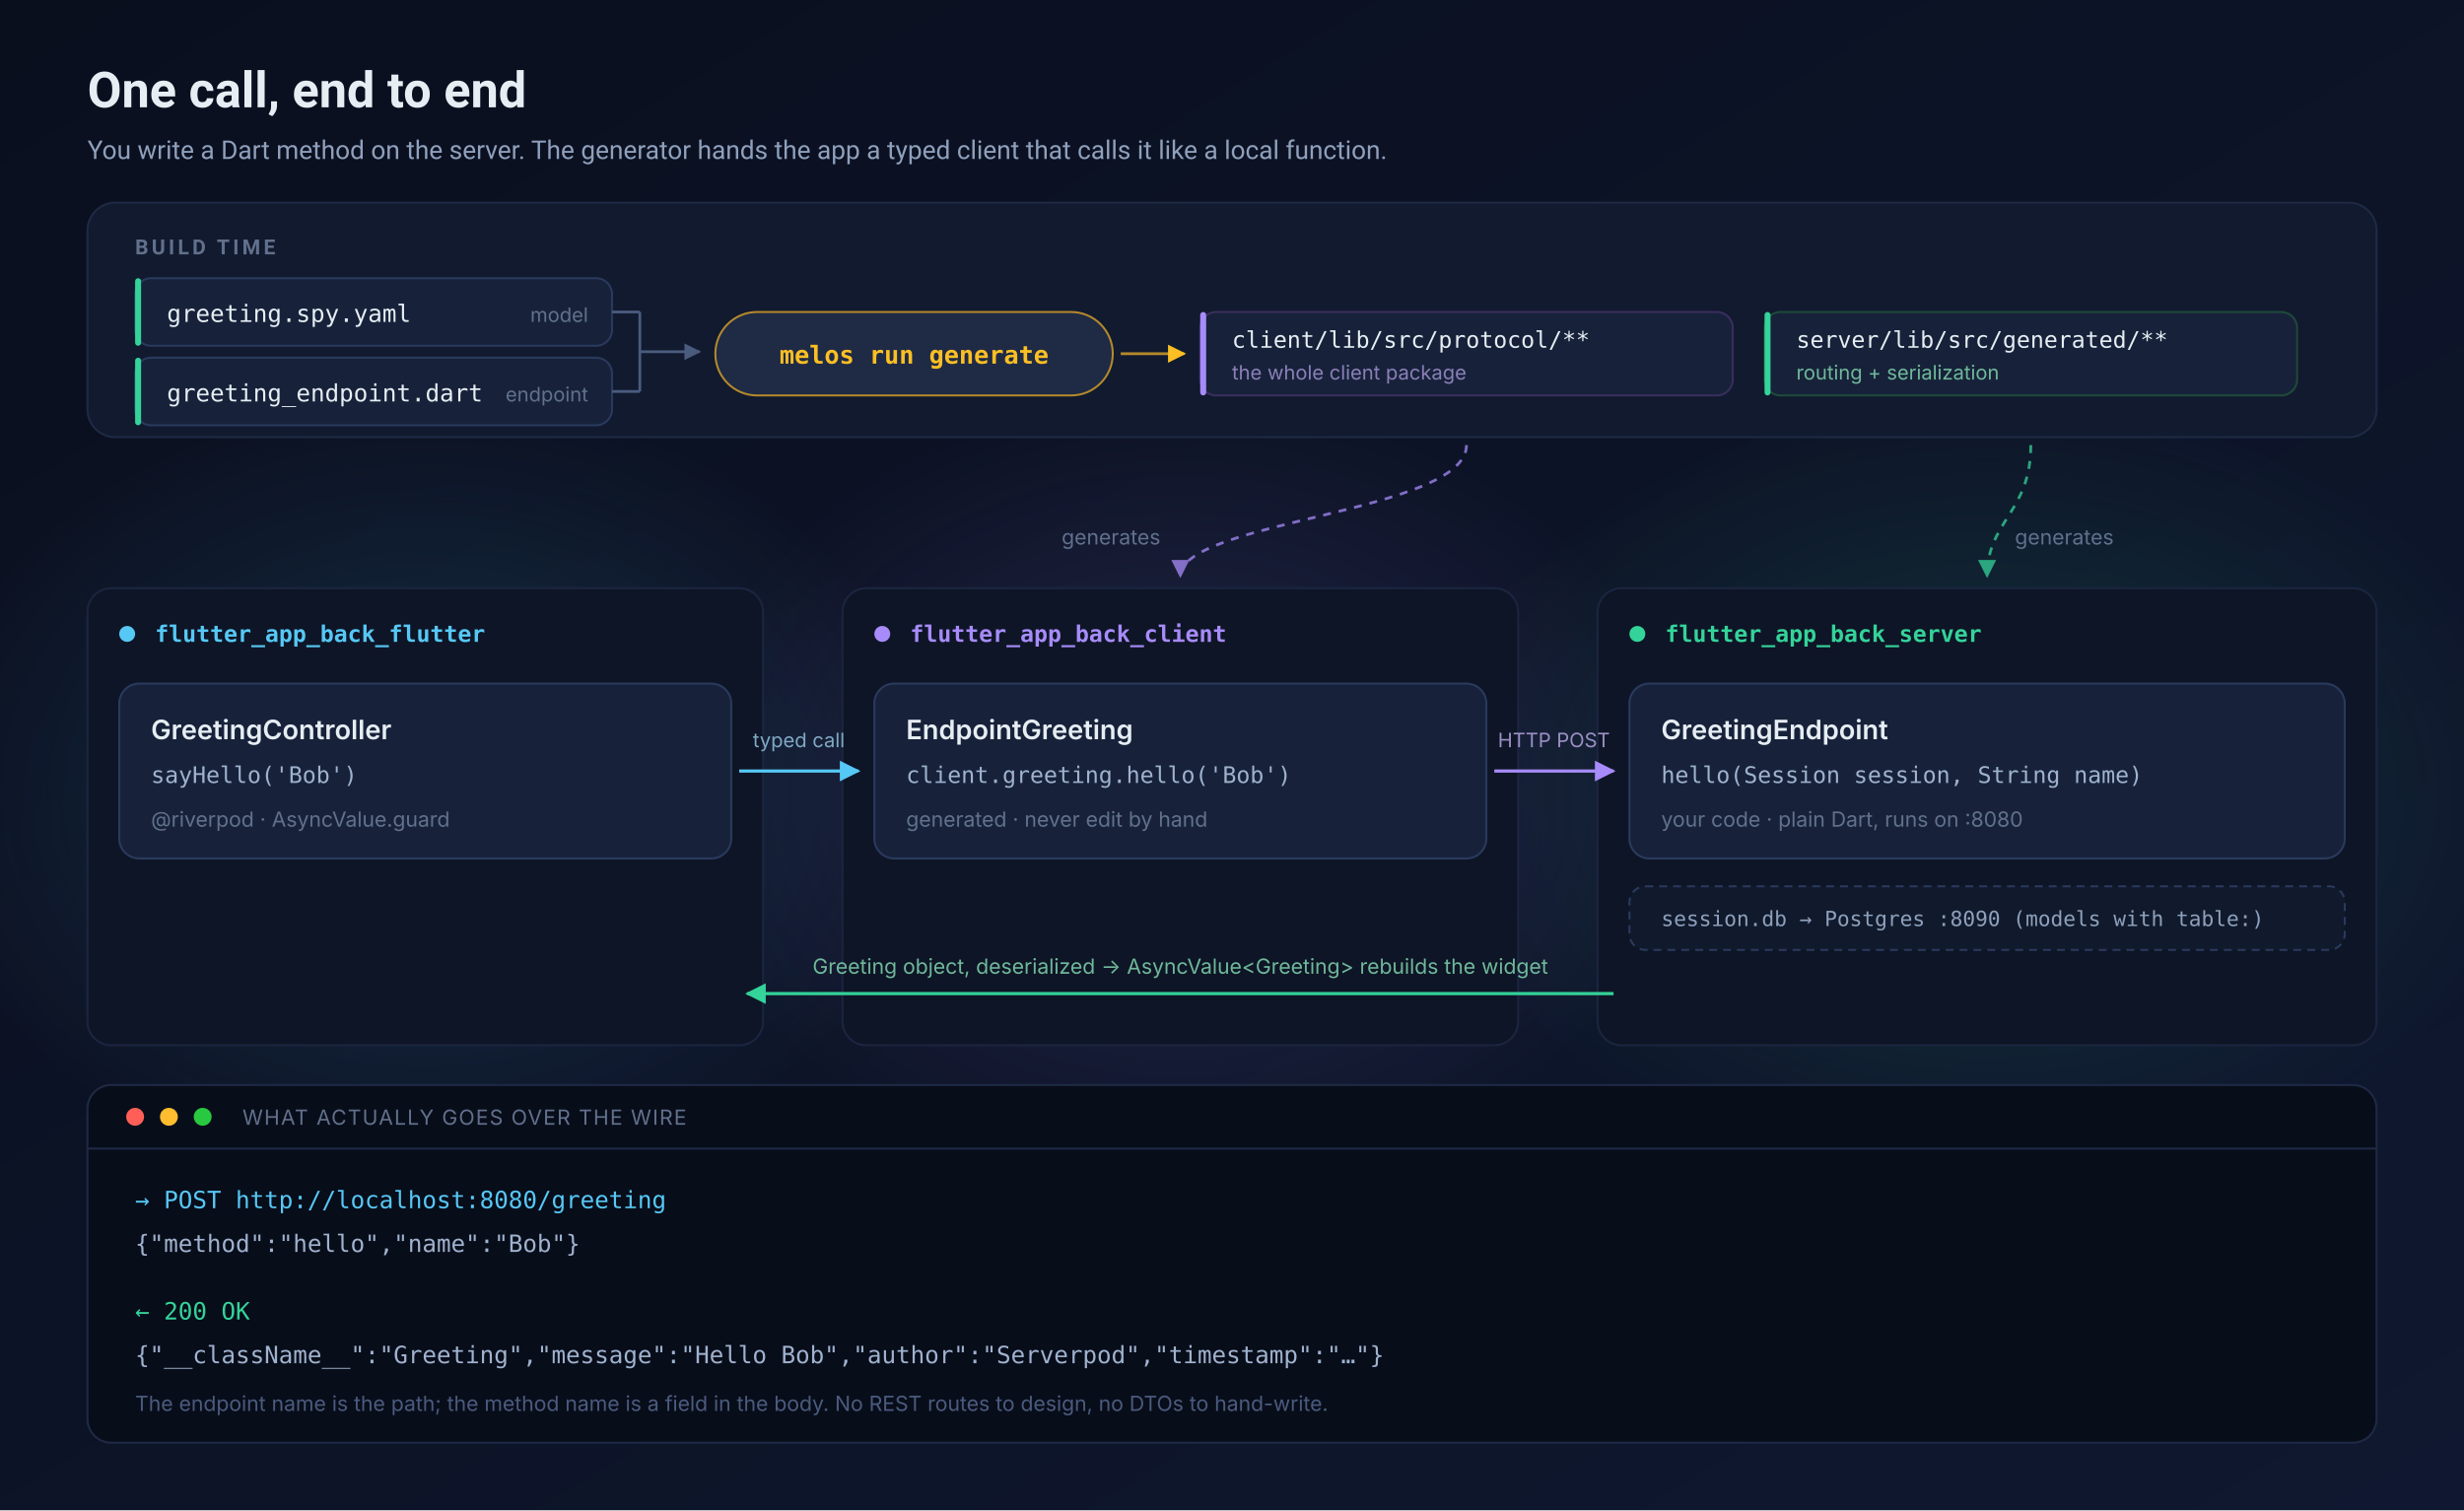
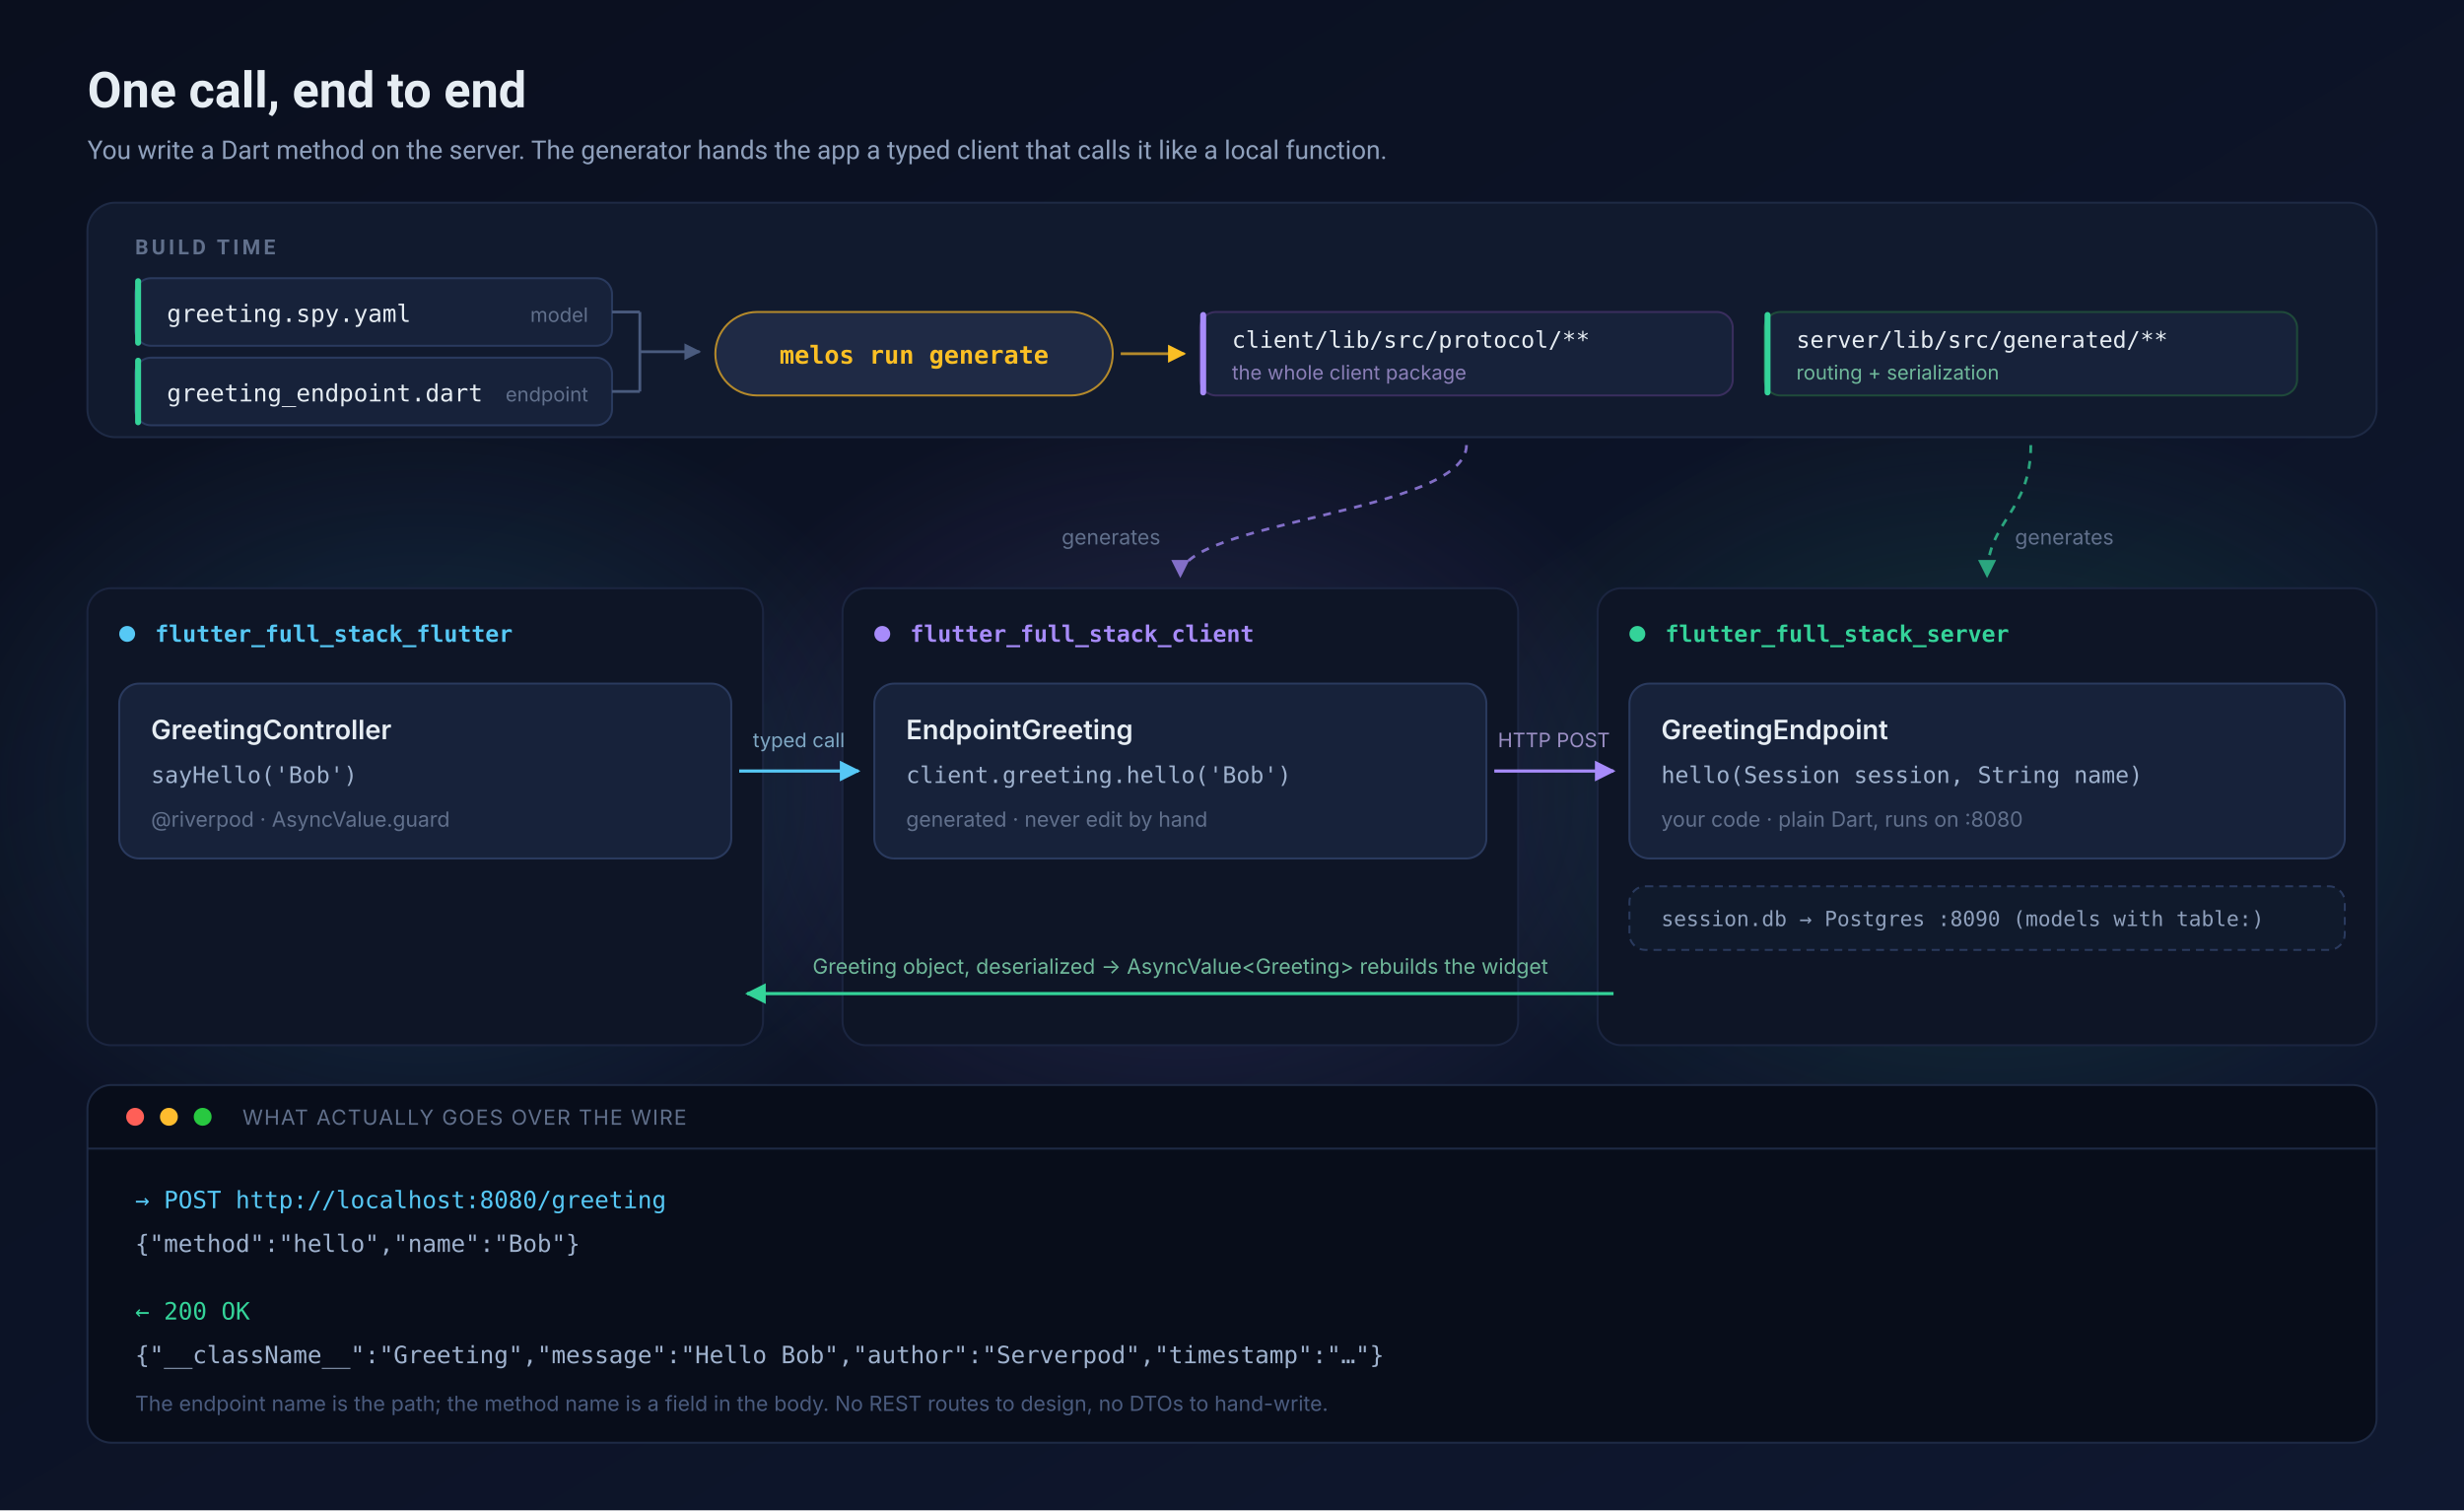
<svg xmlns="http://www.w3.org/2000/svg" viewBox="0 0 1240 760" width="1240" height="760" role="img" aria-label="A method call travels from a Riverpod controller in the Flutter app, through the generated client, over HTTP POST, into a Serverpod endpoint method, and the typed result comes back the same way. Both the client and the server protocol are generated from the same model and endpoint source files.">
  <defs>
    <linearGradient id="bg" x1="0" y1="0" x2="1" y2="1">
      <stop offset="0" stop-color="#0A0F1E" />
      <stop offset="1" stop-color="#0F1830" />
    </linearGradient>
    <radialGradient id="glowCyan" cx="0.5" cy="0.5" r="0.5">
      <stop offset="0" stop-color="#56C8F5" stop-opacity="0.16" />
      <stop offset="1" stop-color="#56C8F5" stop-opacity="0" />
    </radialGradient>
    <radialGradient id="glowViolet" cx="0.5" cy="0.5" r="0.5">
      <stop offset="0" stop-color="#A78BFA" stop-opacity="0.16" />
      <stop offset="1" stop-color="#A78BFA" stop-opacity="0" />
    </radialGradient>
    <radialGradient id="glowEmerald" cx="0.5" cy="0.5" r="0.5">
      <stop offset="0" stop-color="#34D399" stop-opacity="0.16" />
      <stop offset="1" stop-color="#34D399" stop-opacity="0" />
    </radialGradient>
    <marker id="aMuted" viewBox="0 0 10 10" refX="9" refY="5" markerWidth="6" markerHeight="6" orient="auto-start-reverse">
      <path d="M0,0 L10,5 L0,10 z" fill="#4A5B7E" />
    </marker>
    <marker id="aCyan" viewBox="0 0 10 10" refX="9" refY="5" markerWidth="6.5" markerHeight="6.5" orient="auto-start-reverse">
      <path d="M0,0 L10,5 L0,10 z" fill="#56C8F5" />
    </marker>
    <marker id="aViolet" viewBox="0 0 10 10" refX="9" refY="5" markerWidth="6.5" markerHeight="6.5" orient="auto-start-reverse">
      <path d="M0,0 L10,5 L0,10 z" fill="#A78BFA" />
    </marker>
    <marker id="aEmerald" viewBox="0 0 10 10" refX="9" refY="5" markerWidth="6.5" markerHeight="6.5" orient="auto-start-reverse">
      <path d="M0,0 L10,5 L0,10 z" fill="#34D399" />
    </marker>
    <marker id="aAmber" viewBox="0 0 10 10" refX="9" refY="5" markerWidth="6.5" markerHeight="6.5" orient="auto-start-reverse">
      <path d="M0,0 L10,5 L0,10 z" fill="#FBBF24" />
    </marker>
  </defs>
  <rect width="1240" height="760" fill="url(#bg)" />
  <ellipse cx="214" cy="400" rx="260" ry="200" fill="url(#glowCyan)" />
  <ellipse cx="594" cy="400" rx="260" ry="200" fill="url(#glowViolet)" />
  <ellipse cx="1000" cy="400" rx="280" ry="200" fill="url(#glowEmerald)" />
  <text x="44" y="54" font-family="-apple-system, BlinkMacSystemFont, 'Segoe UI', Roboto, sans-serif" font-size="25" font-weight="700" fill="#E6EDF3">One call, end to end</text>
  <text x="44" y="80" font-family="-apple-system, BlinkMacSystemFont, 'Segoe UI', Roboto, sans-serif" font-size="13" fill="#8FA0BC">You write a Dart method on the server. The generator hands the app a typed client that calls it like a local function.</text>
  <rect x="44" y="102" width="1152" height="118" rx="14" fill="#111A2E" stroke="#1E2A45" />
  <text x="68" y="128" font-family="-apple-system, BlinkMacSystemFont, 'Segoe UI', Roboto, sans-serif" font-size="10.5" font-weight="700" letter-spacing="1.6" fill="#61708C">BUILD TIME</text>
  <rect x="68" y="140" width="240" height="34" rx="8" fill="#17223A" stroke="#2A3A5E" />
  <rect x="68" y="140" width="3" height="34" rx="1.5" fill="#34D399" />
  <text x="84" y="162" font-family="ui-monospace, 'SF Mono', Menlo, Consolas, monospace" font-size="12" fill="#E6EDF3">greeting.spy.yaml</text>
  <text x="296" y="162" text-anchor="end" font-family="-apple-system, BlinkMacSystemFont, sans-serif" font-size="10" fill="#61708C">model</text>
  <rect x="68" y="180" width="240" height="34" rx="8" fill="#17223A" stroke="#2A3A5E" />
  <rect x="68" y="180" width="3" height="34" rx="1.5" fill="#34D399" />
  <text x="84" y="202" font-family="ui-monospace, 'SF Mono', Menlo, Consolas, monospace" font-size="12" fill="#E6EDF3">greeting_endpoint.dart</text>
  <text x="296" y="202" text-anchor="end" font-family="-apple-system, BlinkMacSystemFont, sans-serif" font-size="10" fill="#61708C">endpoint</text>
  <path d="M308,157 H322 M308,197 H322 M322,157 V197" stroke="#4A5B7E" stroke-width="1.4" fill="none" />
  <path d="M322,177 H352" stroke="#4A5B7E" stroke-width="1.4" fill="none" marker-end="url(#aMuted)" />
  <rect x="360" y="157" width="200" height="42" rx="21" fill="#1F2A45" stroke="#B58A2B" />
  <text x="460" y="183" text-anchor="middle" font-family="ui-monospace, 'SF Mono', Menlo, Consolas, monospace" font-size="12.5" font-weight="600" fill="#FBBF24">melos run generate</text>
  <path d="M564,178 H596" stroke="#B58A2B" stroke-width="1.4" fill="none" marker-end="url(#aAmber)" />
  <rect x="604" y="157" width="268" height="42" rx="8" fill="#17223A" stroke="#3A2E5E" />
  <rect x="604" y="157" width="3" height="42" rx="1.5" fill="#A78BFA" />
  <text x="620" y="175" font-family="ui-monospace, 'SF Mono', Menlo, Consolas, monospace" font-size="11.5" fill="#E6EDF3">client/lib/src/protocol/**</text>
  <text x="620" y="191" font-family="-apple-system, BlinkMacSystemFont, sans-serif" font-size="10" fill="#8B7FB8">the whole client package</text>
  <rect x="888" y="157" width="268" height="42" rx="8" fill="#17223A" stroke="#1F4A3A" />
  <rect x="888" y="157" width="3" height="42" rx="1.5" fill="#34D399" />
  <text x="904" y="175" font-family="ui-monospace, 'SF Mono', Menlo, Consolas, monospace" font-size="11.5" fill="#E6EDF3">server/lib/src/generated/**</text>
  <text x="904" y="191" font-family="-apple-system, BlinkMacSystemFont, sans-serif" font-size="10" fill="#6FB89A">routing + serialization</text>
  <path d="M738,224 C738,258 594,262 594,290" stroke="#A78BFA" stroke-width="1.4" stroke-dasharray="4 4" fill="none" opacity="0.75" marker-end="url(#aViolet)" />
  <path d="M1022,224 C1022,258 1000,262 1000,290" stroke="#34D399" stroke-width="1.4" stroke-dasharray="4 4" fill="none" opacity="0.75" marker-end="url(#aEmerald)" />
  <text x="584" y="274" text-anchor="end" font-family="-apple-system, BlinkMacSystemFont, sans-serif" font-size="10.5" fill="#61708C">generates</text>
  <text x="1014" y="274" font-family="-apple-system, BlinkMacSystemFont, sans-serif" font-size="10.5" fill="#61708C">generates</text>
  <rect x="44" y="296" width="340" height="230" rx="12" fill="#0E1526" stroke="#1B2540" />
  <rect x="424" y="296" width="340" height="230" rx="12" fill="#0E1526" stroke="#1B2540" />
  <rect x="804" y="296" width="392" height="230" rx="12" fill="#0E1526" stroke="#1B2540" />
  <circle cx="64" cy="319" r="4" fill="#56C8F5" />
-   <text x="78" y="323" font-family="ui-monospace, 'SF Mono', Menlo, Consolas, monospace" font-size="11.5" font-weight="600" fill="#56C8F5">flutter_app_back_flutter</text>
+   <text x="78" y="323" font-family="ui-monospace, 'SF Mono', Menlo, Consolas, monospace" font-size="11.5" font-weight="600" fill="#56C8F5">flutter_full_stack_flutter</text>
  <circle cx="444" cy="319" r="4" fill="#A78BFA" />
-   <text x="458" y="323" font-family="ui-monospace, 'SF Mono', Menlo, Consolas, monospace" font-size="11.5" font-weight="600" fill="#A78BFA">flutter_app_back_client</text>
+   <text x="458" y="323" font-family="ui-monospace, 'SF Mono', Menlo, Consolas, monospace" font-size="11.5" font-weight="600" fill="#A78BFA">flutter_full_stack_client</text>
  <circle cx="824" cy="319" r="4" fill="#34D399" />
-   <text x="838" y="323" font-family="ui-monospace, 'SF Mono', Menlo, Consolas, monospace" font-size="11.5" font-weight="600" fill="#34D399">flutter_app_back_server</text>
+   <text x="838" y="323" font-family="ui-monospace, 'SF Mono', Menlo, Consolas, monospace" font-size="11.5" font-weight="600" fill="#34D399">flutter_full_stack_server</text>
  <rect x="60" y="344" width="308" height="88" rx="10" fill="#17223A" stroke="#2A3A5E" />
  <text x="76" y="372" font-family="-apple-system, BlinkMacSystemFont, sans-serif" font-size="13.5" font-weight="600" fill="#E6EDF3">GreetingController</text>
  <text x="76" y="394" font-family="ui-monospace, 'SF Mono', Menlo, Consolas, monospace" font-size="11.5" fill="#9FB2CE">sayHello('Bob')</text>
  <text x="76" y="416" font-family="-apple-system, BlinkMacSystemFont, sans-serif" font-size="10.5" fill="#61708C">@riverpod · AsyncValue.guard</text>
  <rect x="440" y="344" width="308" height="88" rx="10" fill="#17223A" stroke="#2A3A5E" />
  <text x="456" y="372" font-family="-apple-system, BlinkMacSystemFont, sans-serif" font-size="13.5" font-weight="600" fill="#E6EDF3">EndpointGreeting</text>
  <text x="456" y="394" font-family="ui-monospace, 'SF Mono', Menlo, Consolas, monospace" font-size="11.5" fill="#9FB2CE">client.greeting.hello('Bob')</text>
  <text x="456" y="416" font-family="-apple-system, BlinkMacSystemFont, sans-serif" font-size="10.5" fill="#61708C">generated · never edit by hand</text>
  <rect x="820" y="344" width="360" height="88" rx="10" fill="#17223A" stroke="#2A3A5E" />
  <text x="836" y="372" font-family="-apple-system, BlinkMacSystemFont, sans-serif" font-size="13.5" font-weight="600" fill="#E6EDF3">GreetingEndpoint</text>
  <text x="836" y="394" font-family="ui-monospace, 'SF Mono', Menlo, Consolas, monospace" font-size="11.5" fill="#9FB2CE">hello(Session session, String name)</text>
  <text x="836" y="416" font-family="-apple-system, BlinkMacSystemFont, sans-serif" font-size="10.5" fill="#61708C">your code · plain Dart, runs on :8080</text>
  <path d="M372,388 H432" stroke="#56C8F5" stroke-width="1.6" fill="none" marker-end="url(#aCyan)" />
  <text x="402" y="376" text-anchor="middle" font-family="-apple-system, BlinkMacSystemFont, sans-serif" font-size="10" fill="#7FA8C4">typed call</text>
  <path d="M752,388 H812" stroke="#A78BFA" stroke-width="1.6" fill="none" marker-end="url(#aViolet)" />
  <text x="782" y="376" text-anchor="middle" font-family="-apple-system, BlinkMacSystemFont, sans-serif" font-size="10" fill="#9B8FC4">HTTP POST</text>
  <rect x="820" y="446" width="360" height="32" rx="8" fill="#101A2C" stroke="#2A3A5E" stroke-dasharray="4 3" />
  <text x="836" y="466" font-family="ui-monospace, 'SF Mono', Menlo, Consolas, monospace" font-size="10.5" fill="#8FA0BC">session.db → Postgres :8090 (models with table:)</text>
  <path d="M812,500 H376" stroke="#34D399" stroke-width="1.6" fill="none" marker-end="url(#aEmerald)" />
  <text x="594" y="490" text-anchor="middle" font-family="-apple-system, BlinkMacSystemFont, sans-serif" font-size="10.5" fill="#6FB89A">Greeting object, deserialized → AsyncValue&lt;Greeting&gt; rebuilds the widget</text>
  <rect x="44" y="546" width="1152" height="180" rx="12" fill="#080D1A" stroke="#1E2A45" />
  <circle cx="68" cy="562" r="4.5" fill="#FF5F57" />
  <circle cx="85" cy="562" r="4.5" fill="#FEBC2E" />
  <circle cx="102" cy="562" r="4.5" fill="#28C840" />
  <text x="122" y="566" font-family="-apple-system, BlinkMacSystemFont, sans-serif" font-size="10.5" letter-spacing="0.6" fill="#61708C">WHAT ACTUALLY GOES OVER THE WIRE</text>
  <path d="M44,578 H1196" stroke="#1E2A45" stroke-width="1" />
  <text x="68" y="608" font-family="ui-monospace, 'SF Mono', Menlo, Consolas, monospace" font-size="12" fill="#56C8F5">→ POST http://localhost:8080/greeting</text>
  <text x="68" y="630" font-family="ui-monospace, 'SF Mono', Menlo, Consolas, monospace" font-size="12" fill="#9FB2CE">  {"method":"hello","name":"Bob"}</text>
  <text x="68" y="664" font-family="ui-monospace, 'SF Mono', Menlo, Consolas, monospace" font-size="12" fill="#34D399">← 200 OK</text>
  <text x="68" y="686" font-family="ui-monospace, 'SF Mono', Menlo, Consolas, monospace" font-size="12" fill="#9FB2CE">  {"__className__":"Greeting","message":"Hello Bob","author":"Serverpod","timestamp":"…"}</text>
  <text x="68" y="710" font-family="-apple-system, BlinkMacSystemFont, sans-serif" font-size="10.5" fill="#4A5B7E">The endpoint name is the path; the method name is a field in the body. No REST routes to design, no DTOs to hand-write.</text>
</svg>
